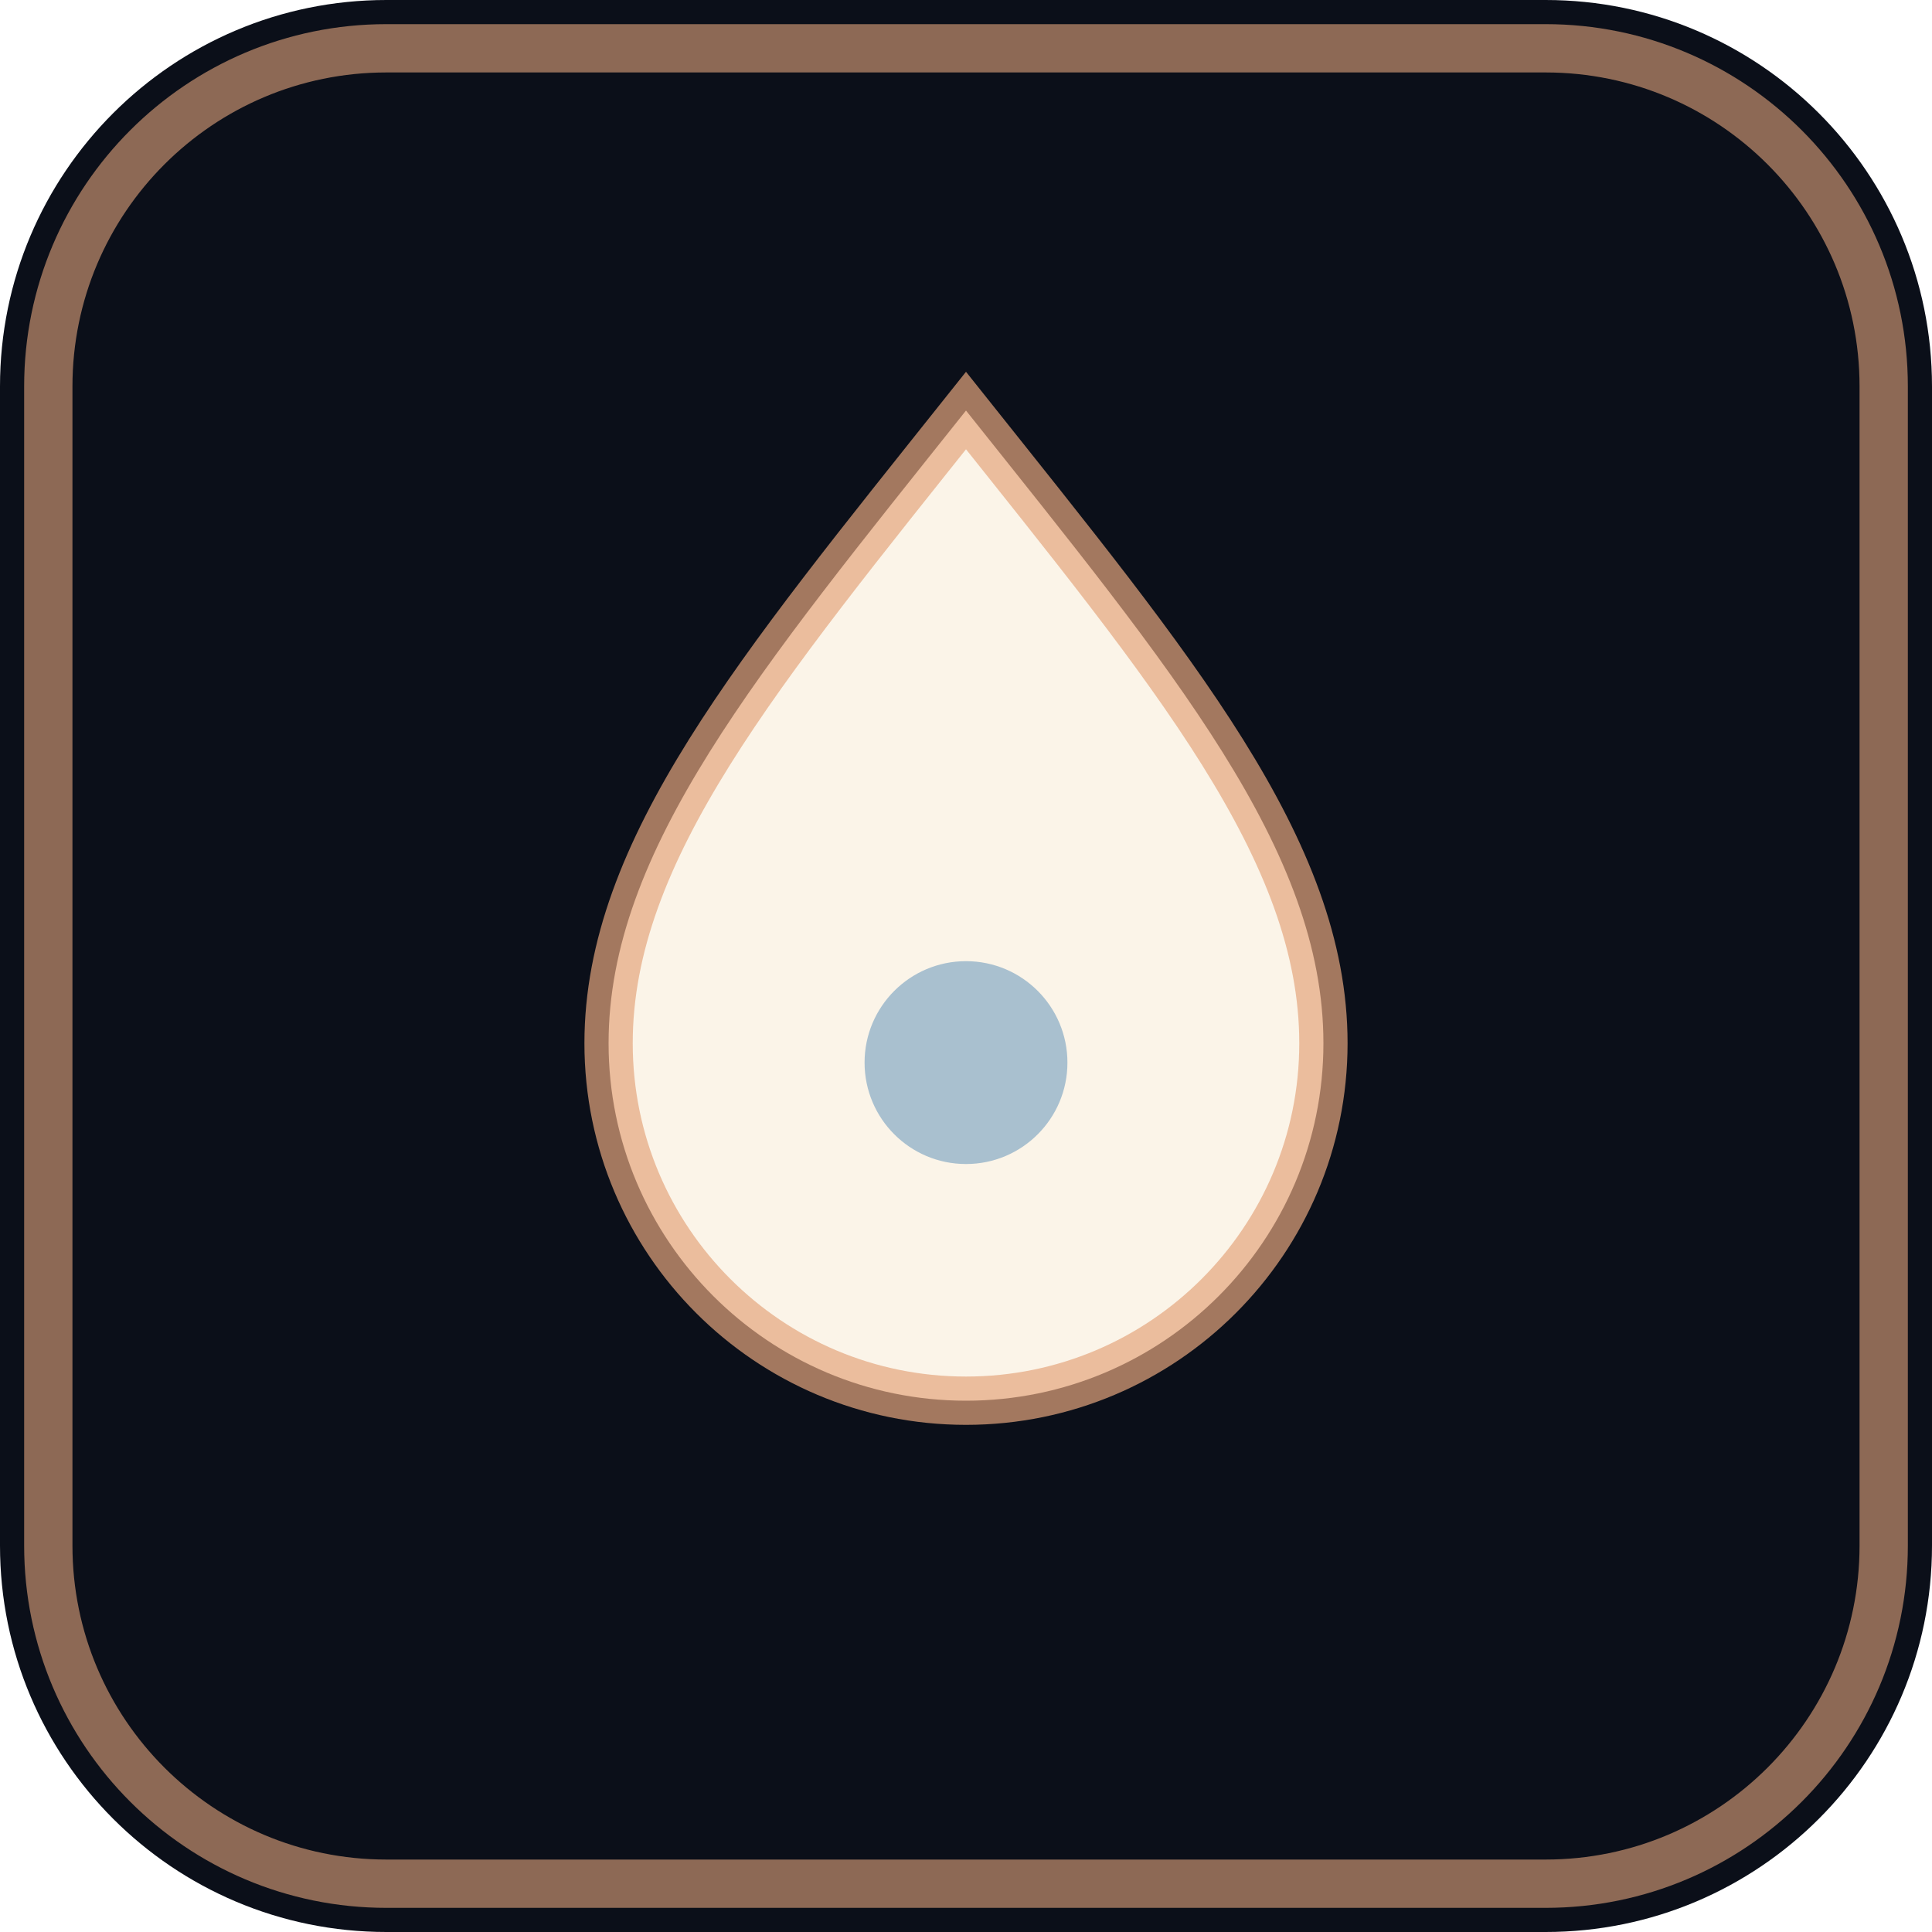
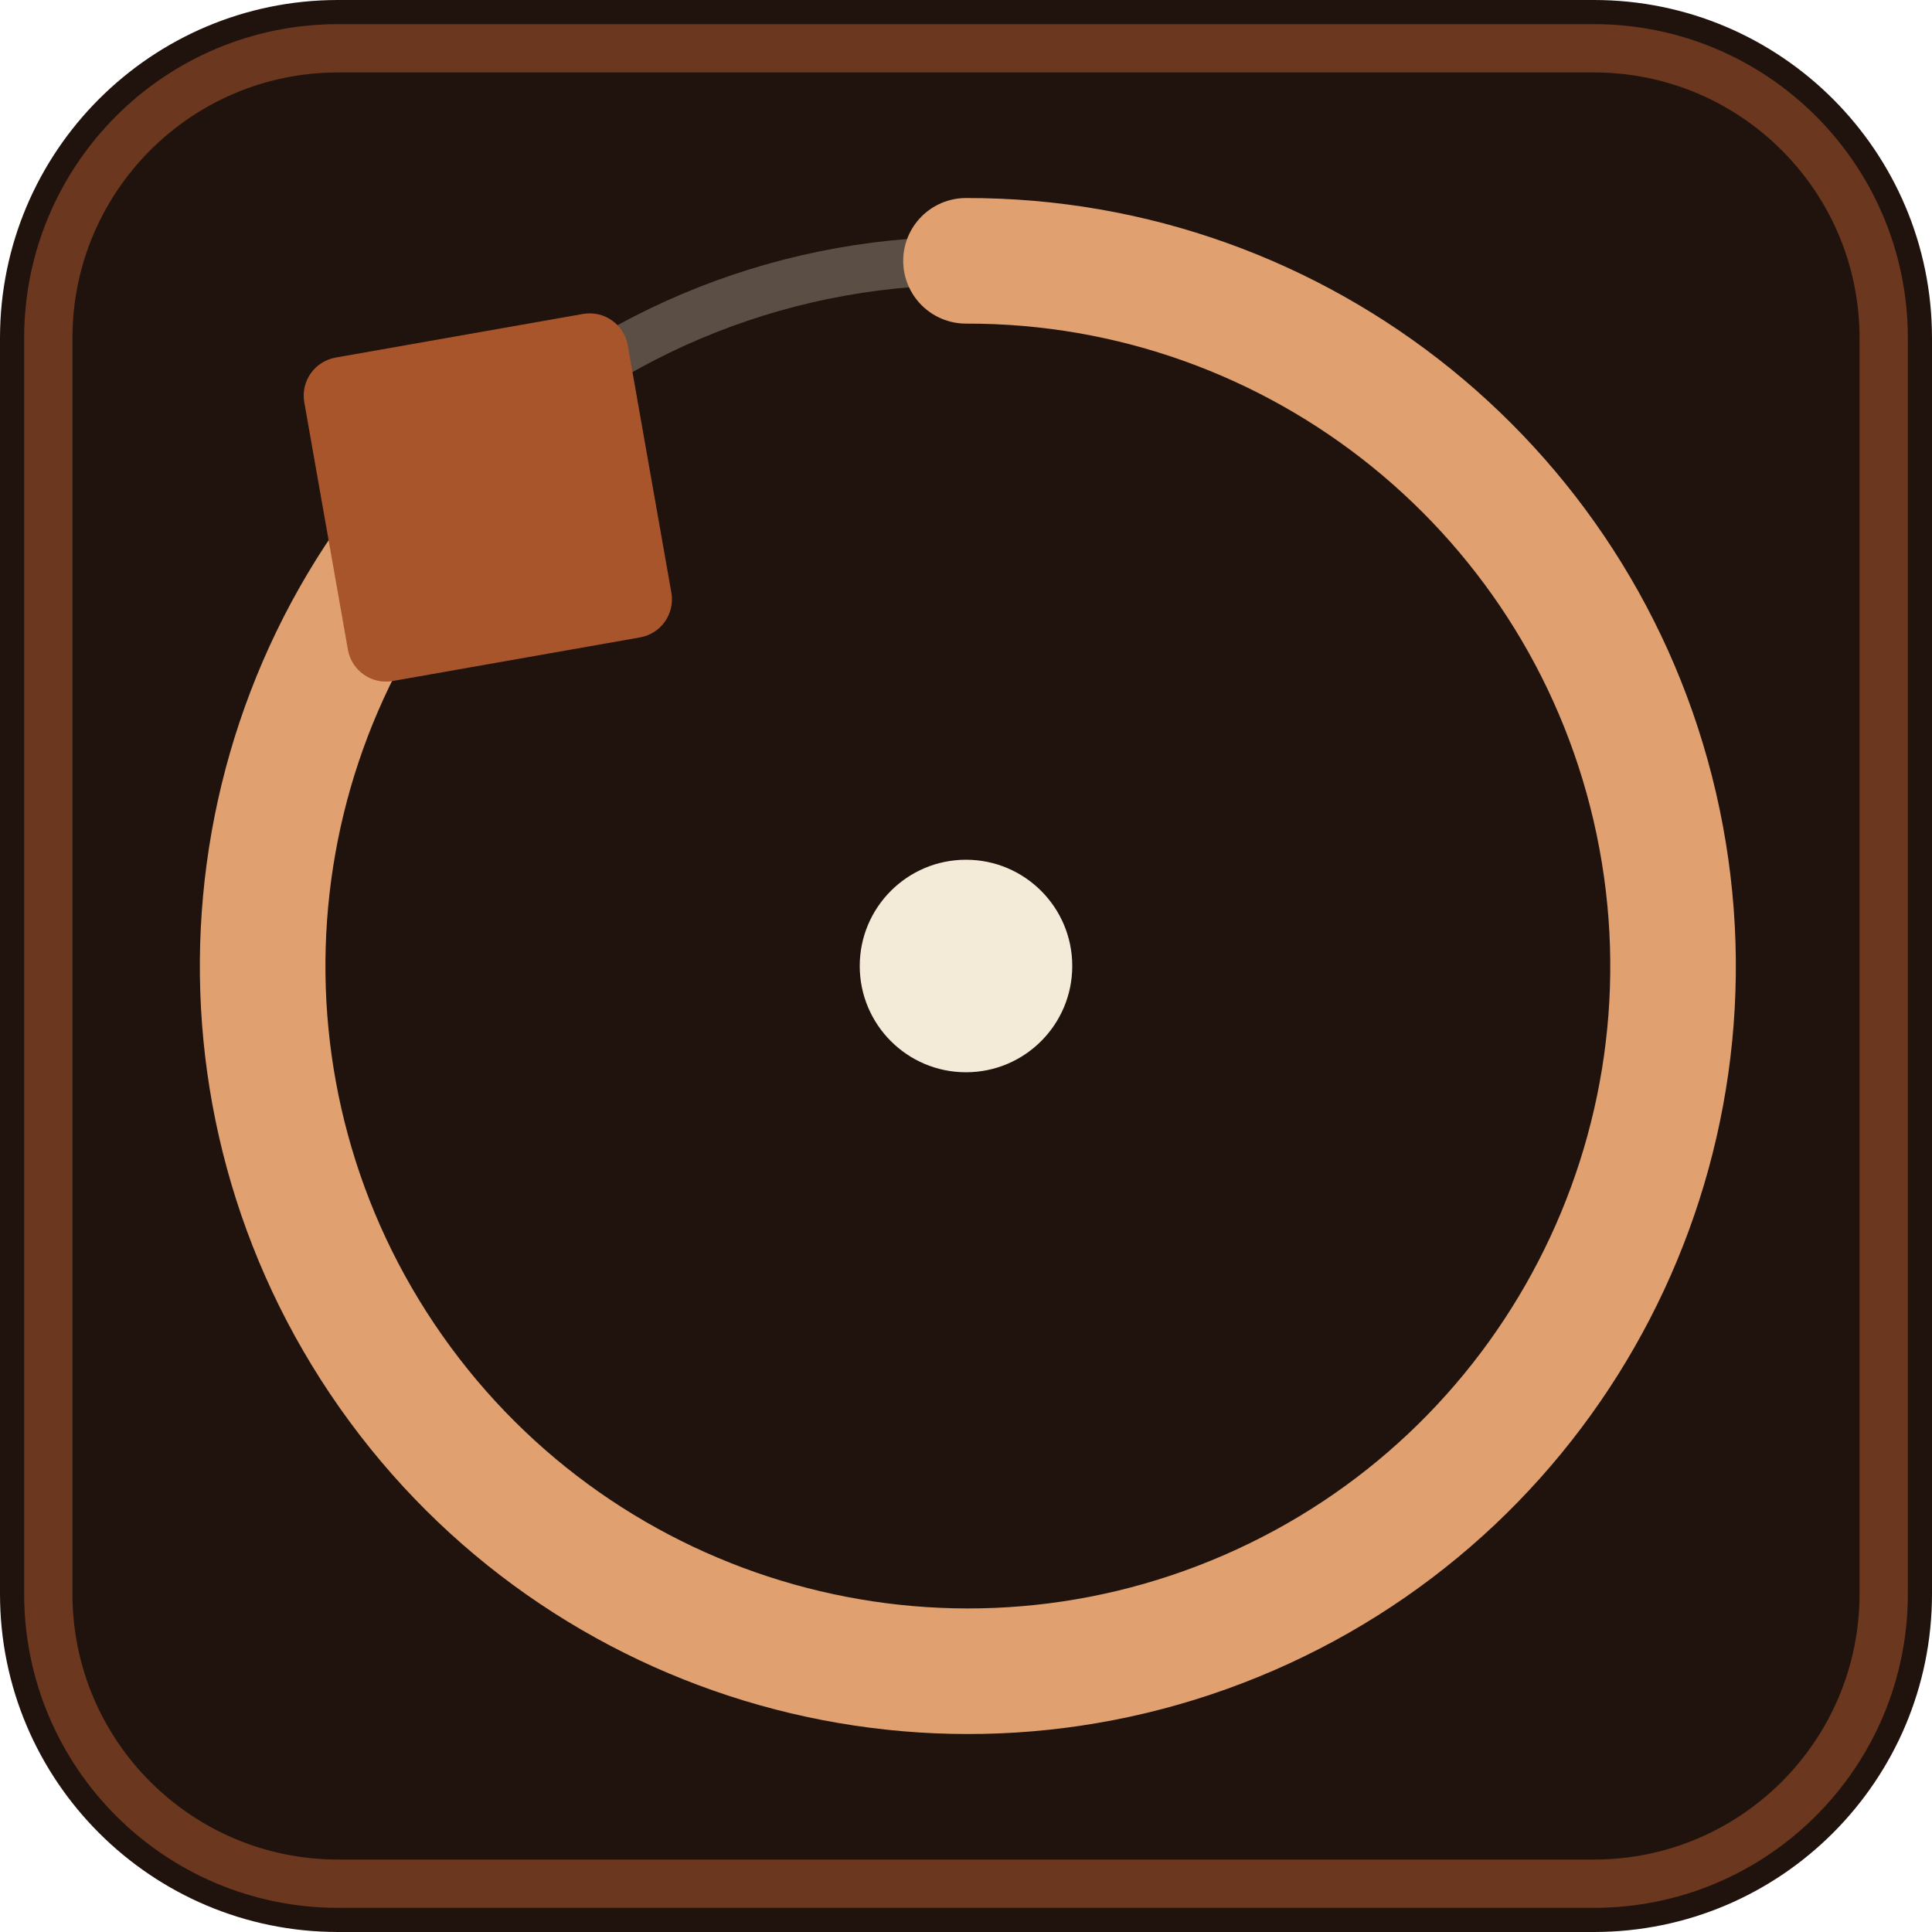
<svg xmlns="http://www.w3.org/2000/svg" viewBox="0 0 40 40">
-   <rect width="40" height="40" rx="8" fill="#0B0F19" />
-   <rect x="1" y="1" width="38" height="38" rx="7" fill="none" stroke="#E4A67E" stroke-opacity="0.6" />
-   <path d="M20 8.5c4.3 5.4 7.4 9.1 7.4 13.1a7.4 7.4 0 0 1-14.8 0c0-4 3.1-7.7 7.4-13.1Z" fill="#FBF4E8" />
-   <path d="M20 8.5c4.3 5.4 7.4 9.1 7.4 13.1a7.4 7.4 0 0 1-14.8 0c0-4 3.1-7.7 7.4-13.1Z" fill="none" stroke="#E4A67E" stroke-opacity="0.7" />
-   <circle cx="20" cy="22" r="2.1" fill="#A9C0CF" />
+   <rect width="40" height="40" rx="7" fill="#20130d" />
+   <rect x="1" y="1" width="38" height="38" rx="6" fill="none" stroke="#a9552c" stroke-opacity="0.55" />
+   <circle cx="20" cy="20" r="14.6" stroke="#f4ead8" stroke-opacity="0.28" stroke-width="1" fill="none" />
+   <path d="M20 5.4a14.6 14.6 0 1 1-10.6 4.6" stroke="#e0a06f" stroke-width="2.6" stroke-linecap="round" fill="none" />
+   <rect x="6.7" y="6.9" width="6.8" height="6.8" rx="0.8" fill="#a9552c" transform="rotate(-10 10.1 10.3)" />
+   <circle cx="20" cy="20" r="2.2" fill="#f4ead8" />
</svg>
